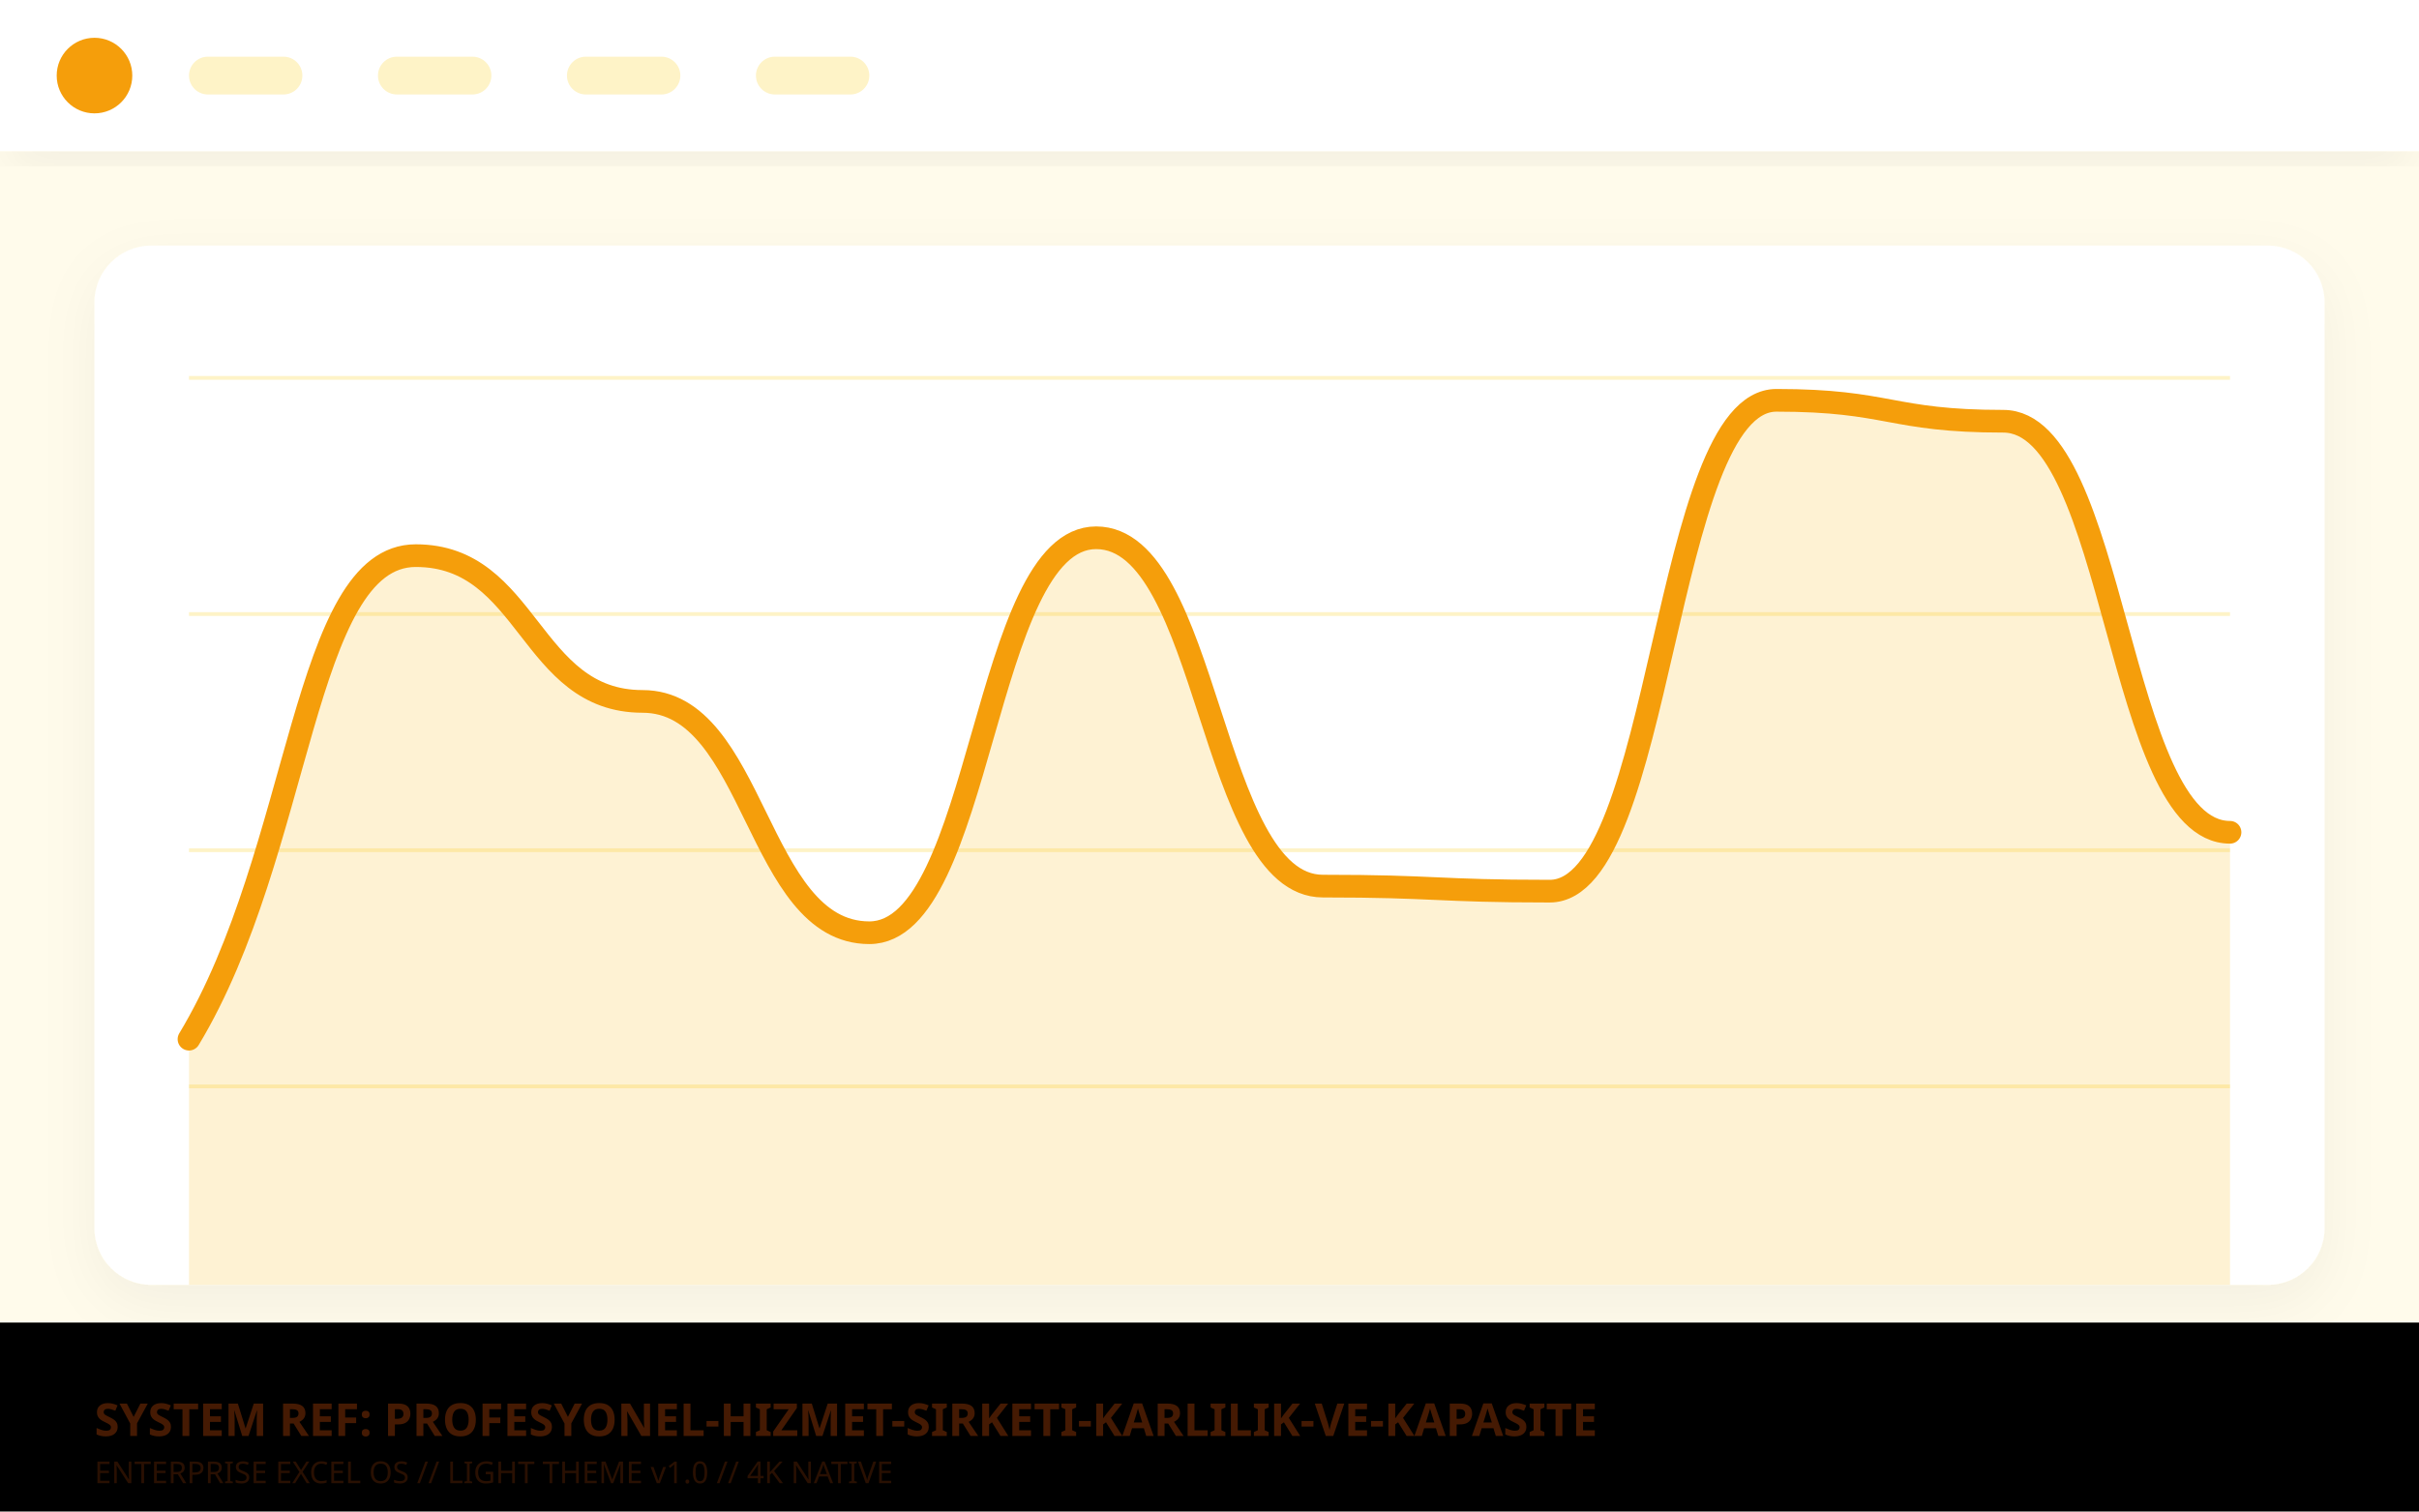
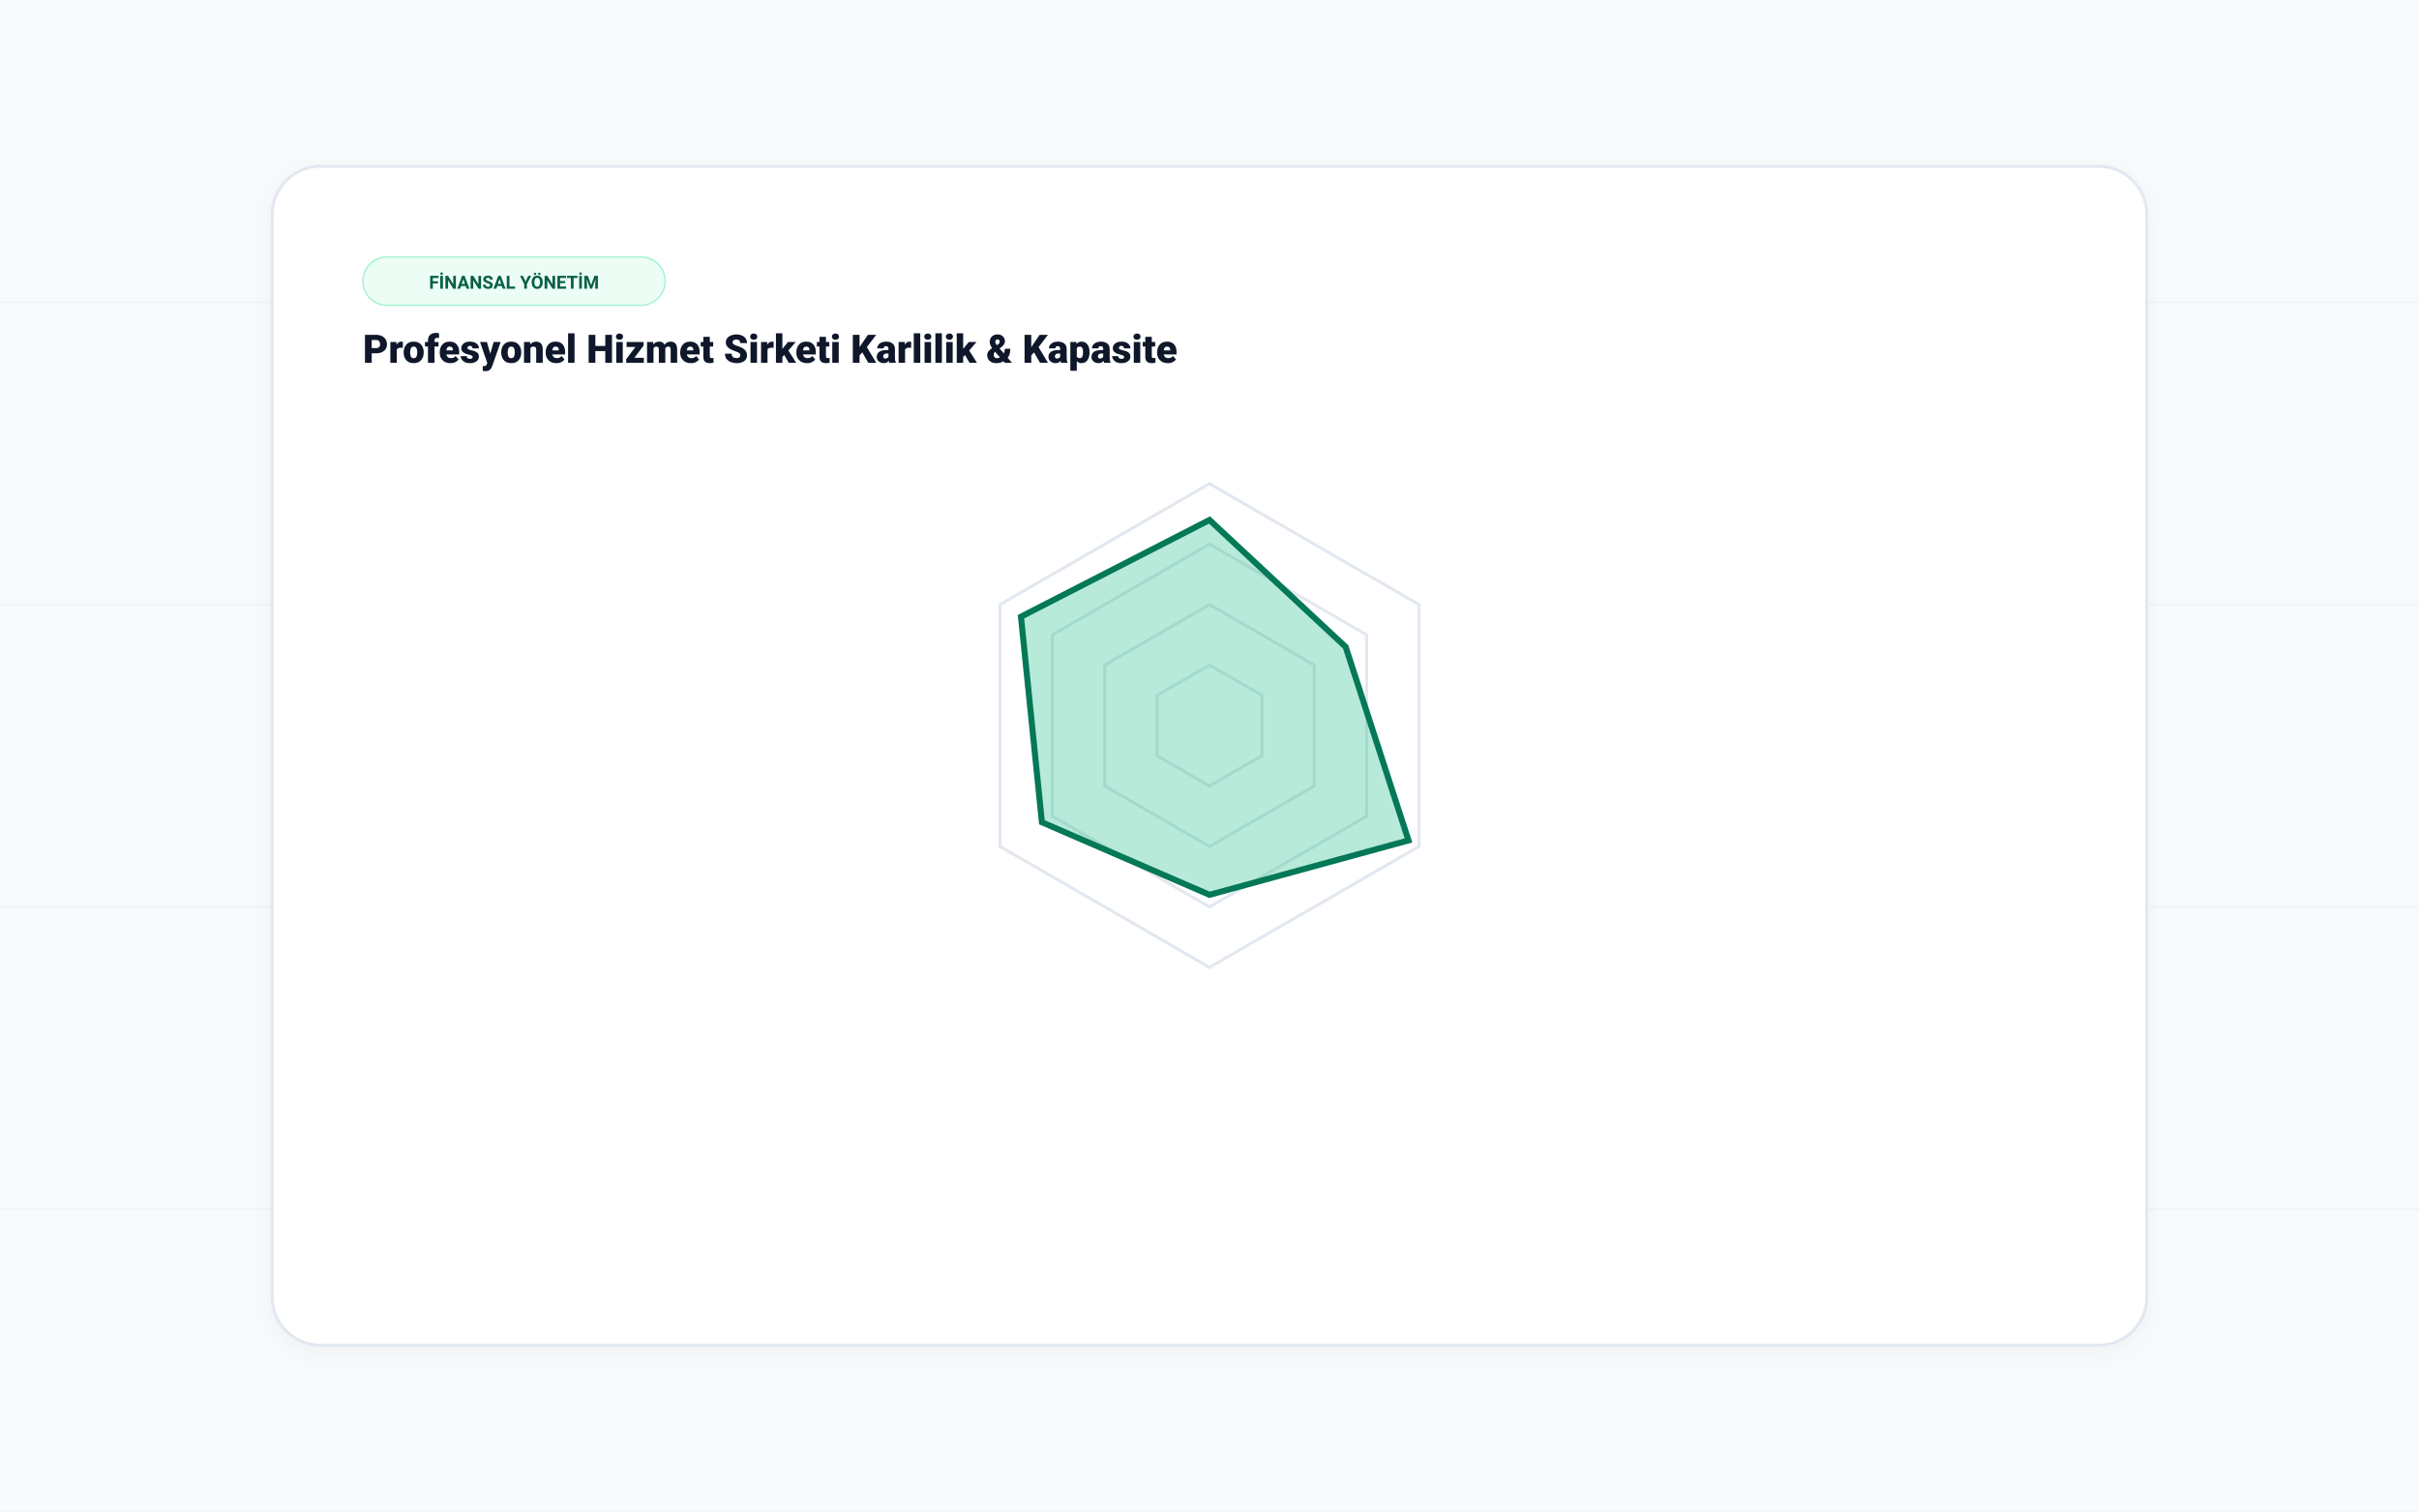
- <svg xmlns="http://www.w3.org/2000/svg" width="2560" height="1600" viewBox="0 0 2560 1600">
+ <svg xmlns="http://www.w3.org/2000/svg" viewBox="0 0 1600 1000" width="1600" height="1000">
  <defs>
-     <filter id="shadowDown" x="-10%" y="-10%" width="120%" height="120%">
-       <feDropShadow dx="0" dy="20" stdDeviation="30" flood-opacity="0.05" />
-     </filter>
-     <filter id="shadowRight" x="-10%" y="-10%" width="120%" height="120%">
-       <feDropShadow dx="20" dy="0" stdDeviation="30" flood-opacity="0.05" />
+     <filter id="cardShadow" x="-5%" y="-5%" width="110%" height="115%">
+       <feDropShadow dx="0" dy="24" stdDeviation="32" flood-color="#0f172a" flood-opacity="0.06" />
+       <feDropShadow dx="0" dy="4" stdDeviation="8" flood-color="#0f172a" flood-opacity="0.04" />
    </filter>
  </defs>
-   <rect width="100%" height="100%" fill="#fffbeb" />
-   <rect x="0" y="0" width="2560" height="160" fill="#ffffff" filter="url(#shadowDown)" />
-   <circle cx="100" cy="80" r="40" fill="#f59e0b" />
-   <rect x="200" y="60" width="120" height="40" rx="20" fill="#fef3c7" />
-   <rect x="400" y="60" width="120" height="40" rx="20" fill="#fef3c7" />
-   <rect x="600" y="60" width="120" height="40" rx="20" fill="#fef3c7" />
-   <rect x="800" y="60" width="120" height="40" rx="20" fill="#fef3c7" />
-   <rect x="100" y="260" width="2360" height="1100" rx="60" fill="#ffffff" filter="url(#shadowDown)" />
-   <line x1="200" y1="400" x2="2360" y2="400" stroke="#fef3c7" stroke-width="4" />
-   <line x1="200" y1="650" x2="2360" y2="650" stroke="#fef3c7" stroke-width="4" />
-   <line x1="200" y1="900" x2="2360" y2="900" stroke="#fef3c7" stroke-width="4" />
-   <line x1="200" y1="1150" x2="2360" y2="1150" stroke="#fef3c7" stroke-width="4" />
-   <path d="M 200 1100 C 320 901.105, 320 588.17, 440 588.17 C 560 588.17, 560 742.469, 680 742.469 C 800 742.469, 800 987.33, 920 987.33 C 1040 987.33, 1040 569.251, 1160 569.251 C 1280 569.251, 1280 937.975, 1400 937.975 C 1520 937.975, 1520 943.325, 1640 943.325 C 1760 943.325, 1760 423.751, 1880 423.751 C 2000 423.751, 2000 445.905, 2120 445.905 C 2240 445.905, 2240 881.01, 2360 881.01 L 2360 1360 L 200 1360 Z" fill="#fbbf24" opacity="0.2" />
-   <path d="M 200 1100 C 320 901.105, 320 588.17, 440 588.17 C 560 588.17, 560 742.469, 680 742.469 C 800 742.469, 800 987.33, 920 987.33 C 1040 987.33, 1040 569.251, 1160 569.251 C 1280 569.251, 1280 937.975, 1400 937.975 C 1520 937.975, 1520 943.325, 1640 943.325 C 1760 943.325, 1760 423.751, 1880 423.751 C 2000 423.751, 2000 445.905, 2120 445.905 C 2240 445.905, 2240 881.01, 2360 881.01" fill="none" stroke="#f59e0b" stroke-width="24" stroke-linecap="round" />
-   <rect x="2560" y="1400" width="2560" height="200" transform="translate(-2560,0)" />
-   <text x="100" y="1520" fill="#451a03" font-family="sans-serif" font-size="48" font-weight="bold">SYSTEM REF: PROFESYONEL-HIZMET-SIRKETI-KARLILIK-VE-KAPASITE</text>
-   <text x="100" y="1570" fill="#451a03" opacity="0.6" font-family="sans-serif" font-size="32">ENTERPRISE EXCEL OS // LIGHT THEME v1.0 // 4K NATIVE</text>
+   <rect width="100%" height="100%" fill="#f8fafc" />
+   <g stroke="#e2e8f0" stroke-width="1" opacity="0.4">
+     <line x1="0" y1="200" x2="1600" y2="200" />
+     <line x1="0" y1="400" x2="1600" y2="400" />
+     <line x1="0" y1="600" x2="1600" y2="600" />
+     <line x1="0" y1="800" x2="1600" y2="800" />
+   </g>
+   <rect x="180" y="110" width="1240" height="780" rx="32" fill="#ffffff" stroke="#e2e8f0" stroke-width="2" filter="url(#cardShadow)" />
+   <g transform="translate(240, 170)">
+     <rect x="0" y="0" width="200" height="32" rx="16" fill="#ecfdf5" stroke="#a7f3d0" stroke-width="1" />
+     <text x="100" y="21" fill="#065f46" font-family="-apple-system, BlinkMacSystemFont, 'Segoe UI', Roboto, sans-serif" font-size="12" font-weight="700" text-anchor="middle">FİNANSAL YÖNETİM</text>
+     <text x="0" y="70" fill="#0f172a" font-family="-apple-system, BlinkMacSystemFont, 'Segoe UI', Roboto, sans-serif" font-size="26" font-weight="800">Profesyonel Hizmet Sirketi Karlilik &amp; Kapasite</text>
+   </g>
+   <g transform="translate(180, 230)">
+     <g>
+       <path d="M 620 210 L 654.641 230 L 654.641 270 L 620 290 L 585.359 270 L 585.359 230  Z" fill="none" stroke="#e2e8f0" stroke-width="2" />
+       <path d="M 620 170 L 689.282 210 L 689.282 290 L 620 330 L 550.718 290 L 550.718 210  Z" fill="none" stroke="#e2e8f0" stroke-width="2" />
+       <path d="M 620 130 L 723.923 190 L 723.923 310 L 620 370 L 516.077 310 L 516.077 190  Z" fill="none" stroke="#e2e8f0" stroke-width="2" />
+       <path d="M 620 90 L 758.564 170 L 758.564 330 L 620 410 L 481.436 330 L 481.436 170  Z" fill="none" stroke="#e2e8f0" stroke-width="2" />
+       <path d="M 620 114 L 710.067 198 L 751.636 326 L 620 362 L 509.149 314 L 495.292 178  Z" fill="#10b981" fill-opacity="0.3" stroke="#047857" stroke-width="4" />
+     </g>
+   </g>
</svg>
